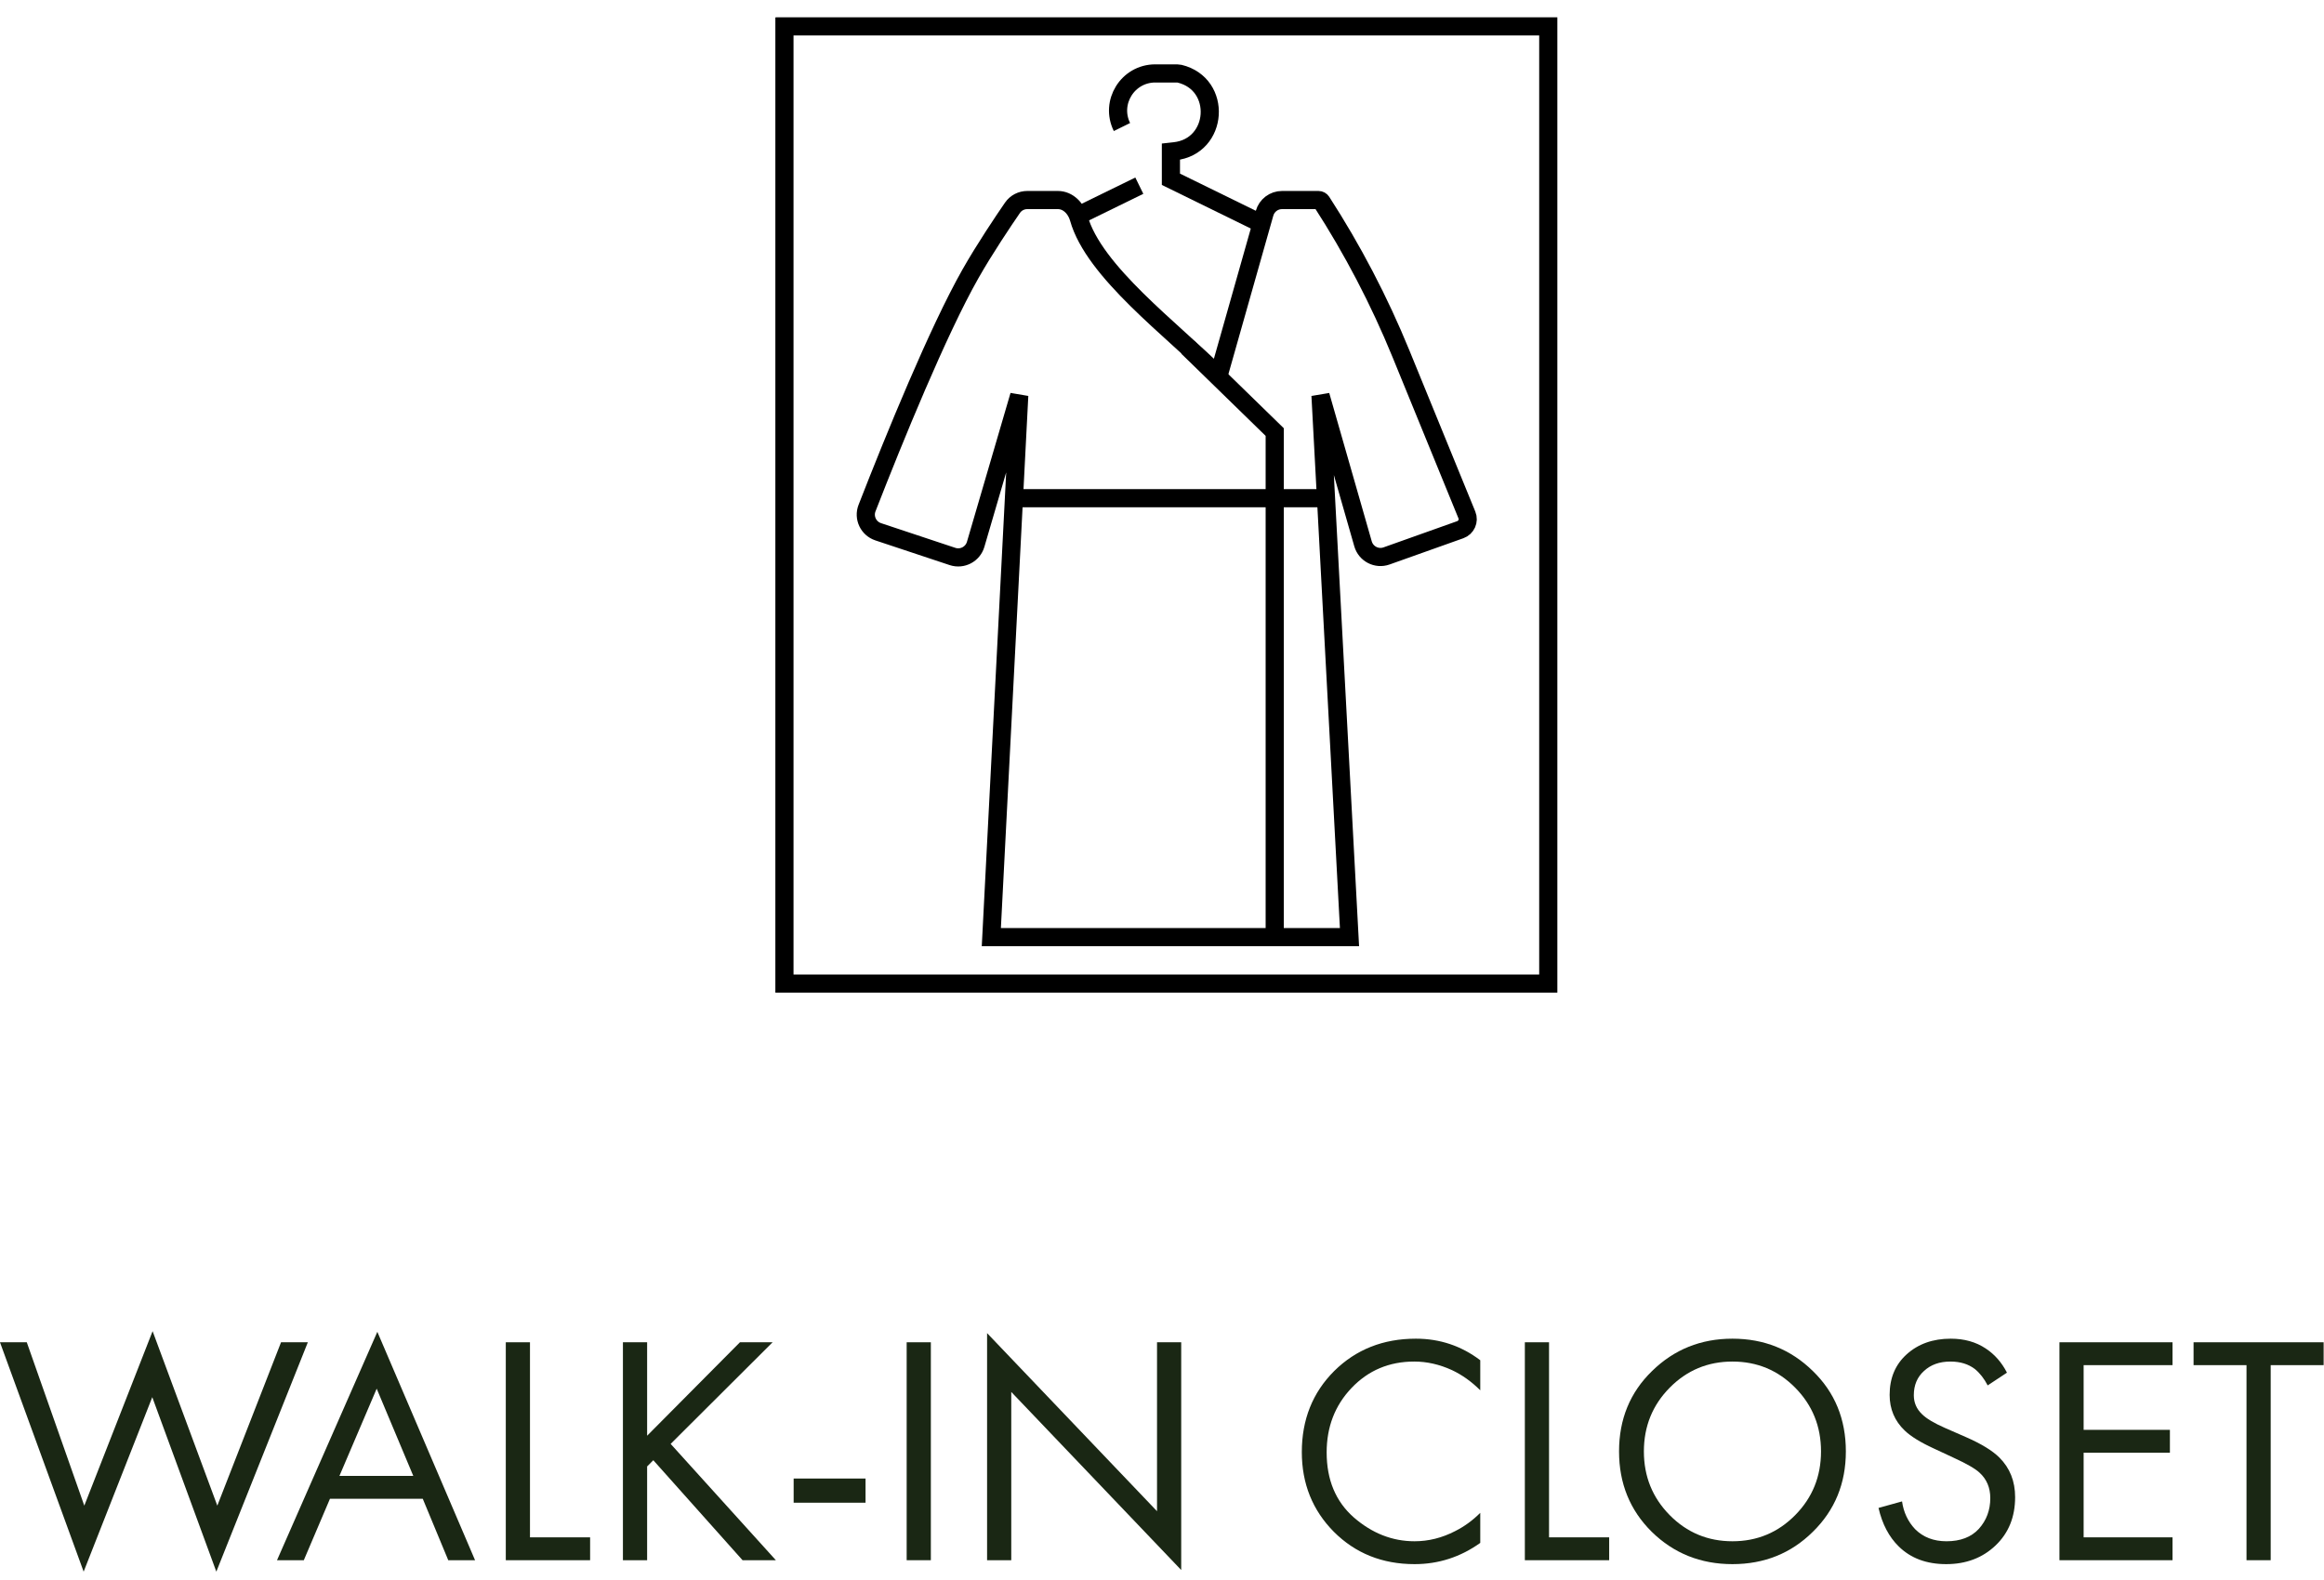
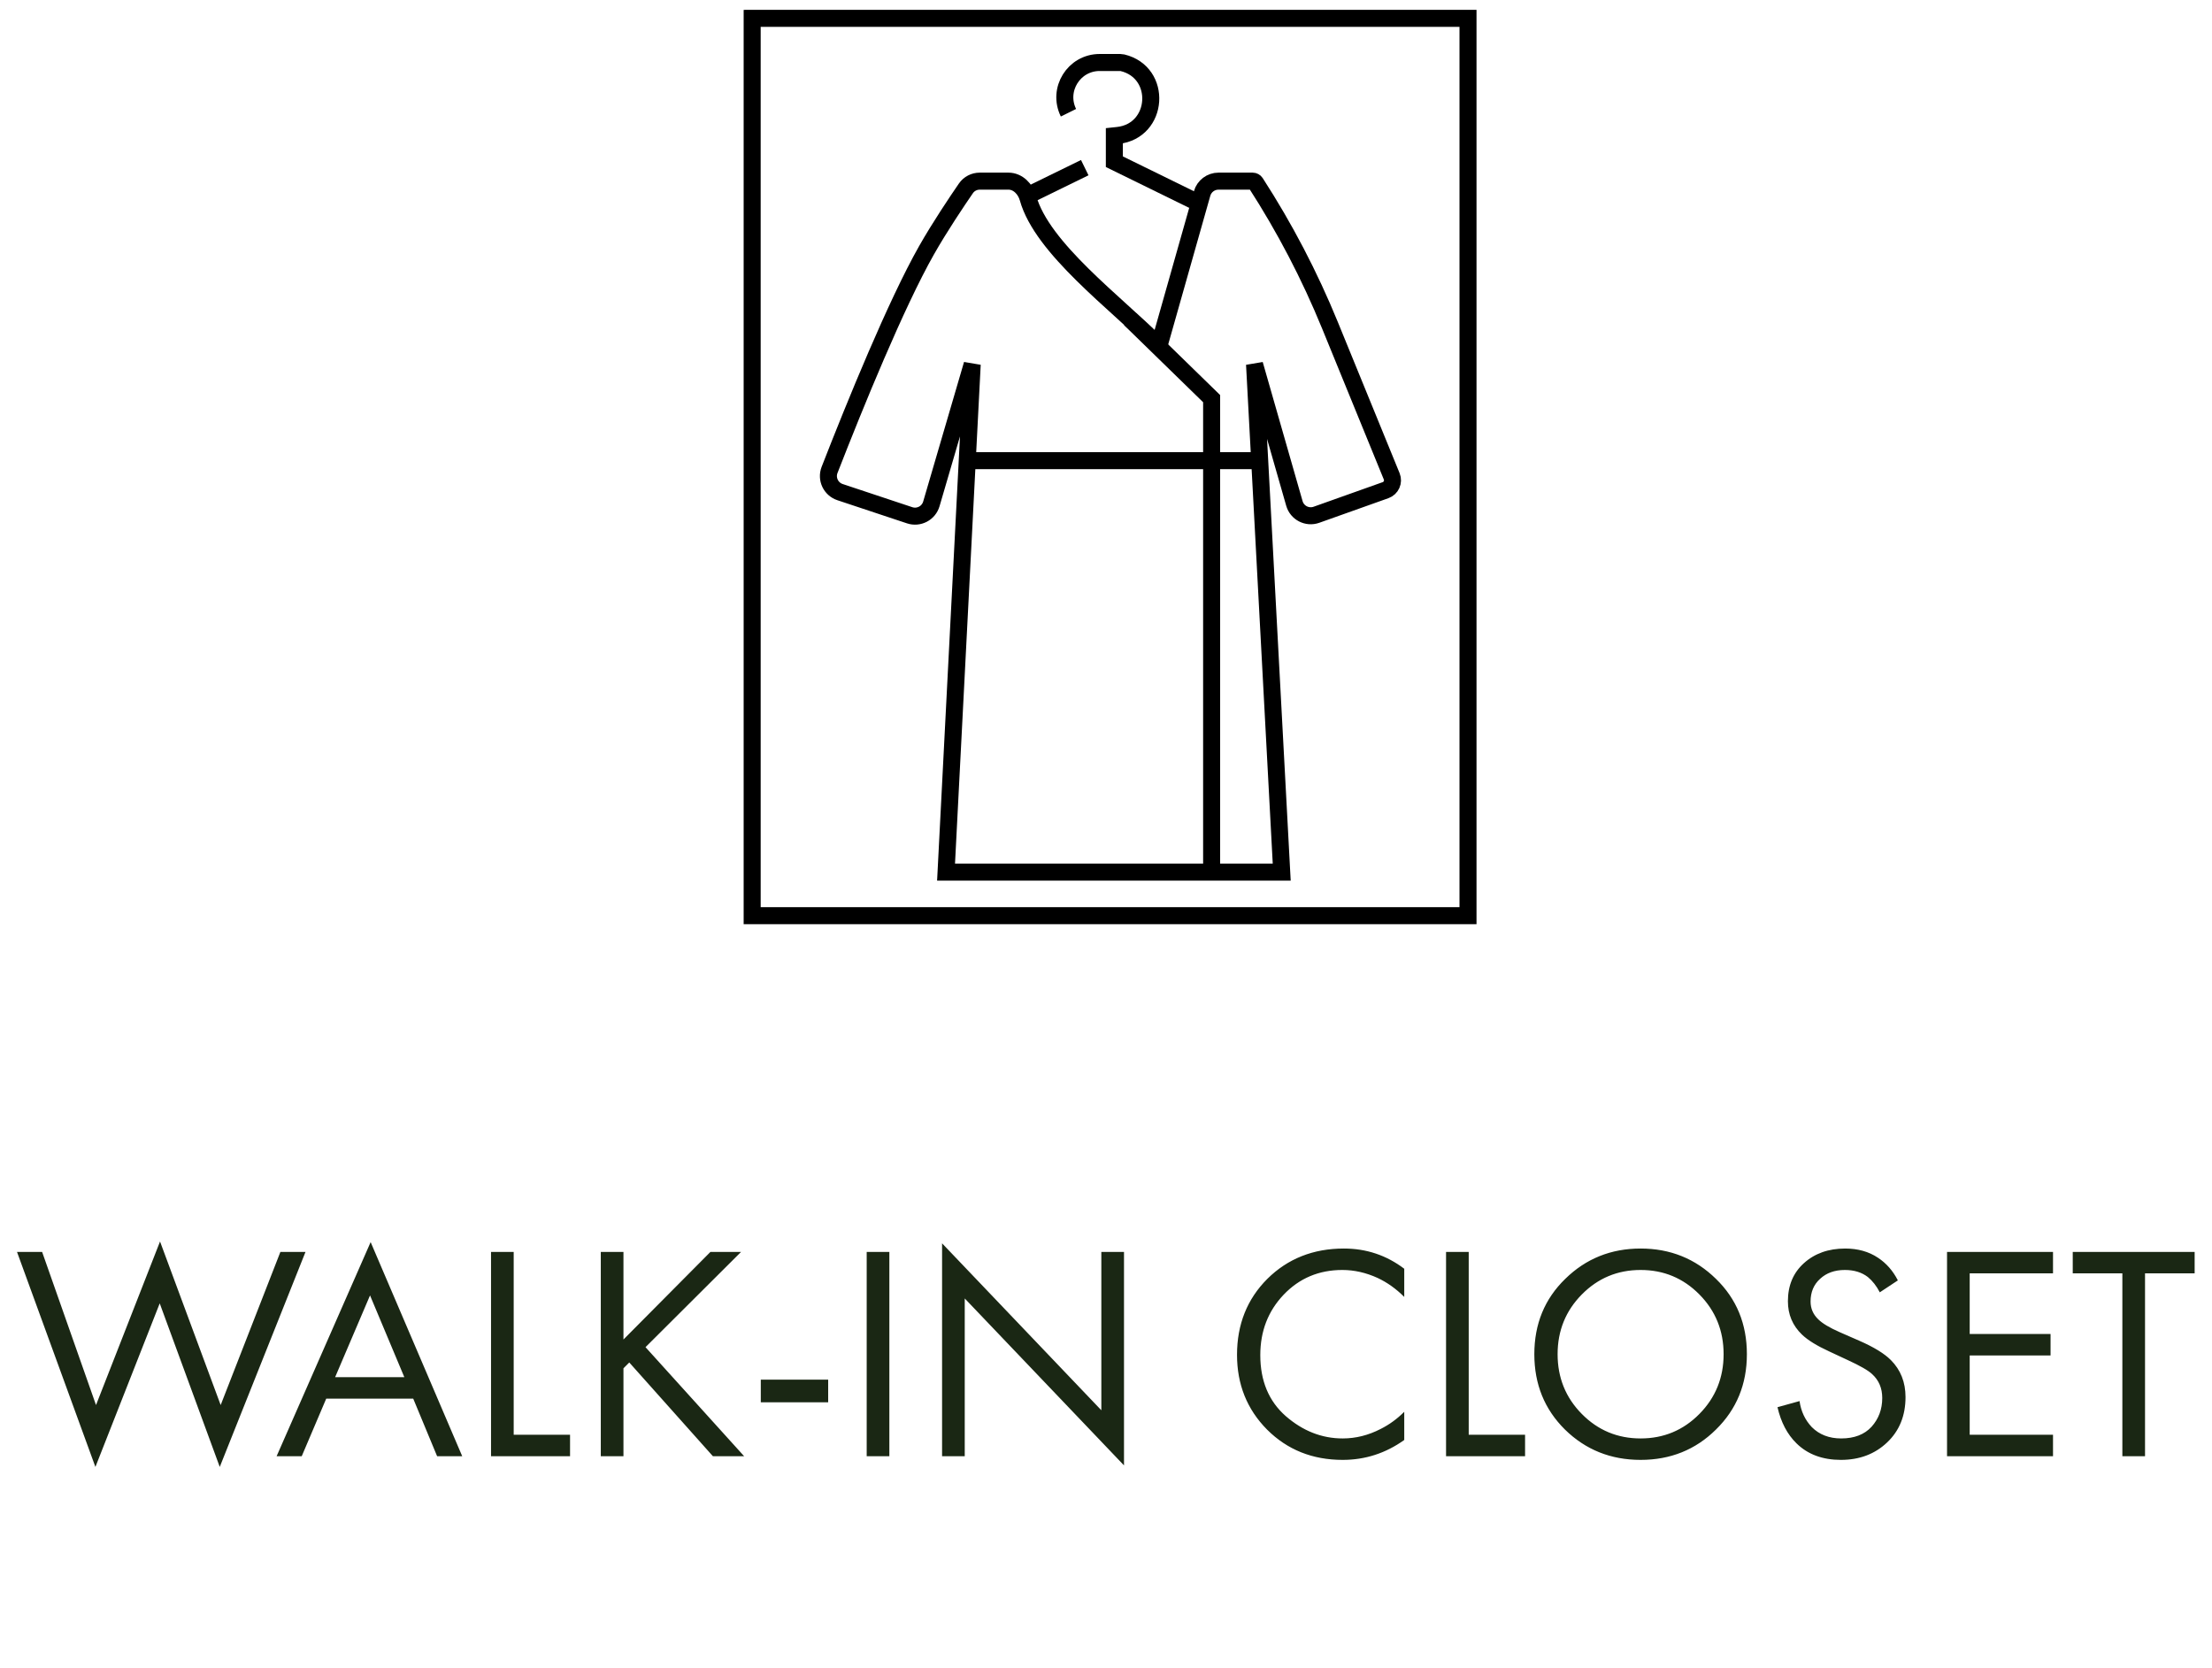
- <svg xmlns="http://www.w3.org/2000/svg" width="128" height="87" viewBox="0 0 128 87" fill="none">
-   <path d="M-0.001 73.944H1.475L4.643 82.944L8.405 73.332L11.969 82.944L15.479 73.944H16.955L11.915 86.58L8.387 76.968L4.607 86.58L-0.001 73.944Z" fill="#1A2714" />
-   <path d="M24.689 85.95L23.285 82.566H18.173L16.733 85.95H15.257L20.783 73.368L26.165 85.95H24.689ZM18.695 81.306H22.763L20.747 76.5L18.695 81.306Z" fill="#1A2714" />
-   <path d="M27.858 73.944H29.19V84.69H32.502V85.95H27.858V73.944Z" fill="#1A2714" />
-   <path d="M35.642 73.944V79.092L40.754 73.944H42.553L36.938 79.542L42.733 85.95H40.898L35.983 80.442L35.642 80.784V85.95H34.309V73.944H35.642Z" fill="#1A2714" />
-   <path d="M43.712 82.782V81.45H47.672V82.782H43.712Z" fill="#1A2714" />
-   <path d="M49.937 73.944H51.269V85.95H49.937V73.944Z" fill="#1A2714" />
-   <path d="M55.698 85.95H54.366V73.44L63.726 83.25V73.944H65.058V86.49L55.698 76.68V85.95Z" fill="#1A2714" />
-   <path d="M81.529 74.934V76.59C81.049 76.11 80.527 75.738 79.963 75.474C79.279 75.162 78.589 75.006 77.893 75.006C76.513 75.006 75.361 75.492 74.437 76.464C73.525 77.424 73.069 78.606 73.069 80.01C73.069 81.522 73.567 82.716 74.563 83.592C75.571 84.468 76.687 84.906 77.911 84.906C78.679 84.906 79.423 84.72 80.143 84.348C80.647 84.096 81.109 83.76 81.529 83.34V84.996C80.437 85.776 79.231 86.166 77.911 86.166C76.135 86.166 74.653 85.572 73.465 84.384C72.289 83.196 71.701 81.732 71.701 79.992C71.701 78.204 72.295 76.716 73.483 75.528C74.683 74.34 76.183 73.746 77.983 73.746C79.303 73.746 80.485 74.142 81.529 74.934Z" fill="#1A2714" />
-   <path d="M83.985 73.944H85.317V84.69H88.629V85.95H83.985V73.944Z" fill="#1A2714" />
-   <path d="M99.847 84.384C98.647 85.572 97.171 86.166 95.419 86.166C93.667 86.166 92.185 85.572 90.973 84.384C89.773 83.196 89.173 81.72 89.173 79.956C89.173 78.18 89.779 76.704 90.991 75.528C92.203 74.34 93.679 73.746 95.419 73.746C97.159 73.746 98.635 74.34 99.847 75.528C101.059 76.704 101.665 78.18 101.665 79.956C101.665 81.72 101.059 83.196 99.847 84.384ZM98.875 76.446C97.927 75.486 96.775 75.006 95.419 75.006C94.063 75.006 92.911 75.486 91.963 76.446C91.015 77.406 90.541 78.576 90.541 79.956C90.541 81.336 91.015 82.506 91.963 83.466C92.911 84.426 94.063 84.906 95.419 84.906C96.775 84.906 97.927 84.426 98.875 83.466C99.823 82.506 100.297 81.336 100.297 79.956C100.297 78.576 99.823 77.406 98.875 76.446Z" fill="#1A2714" />
-   <path d="M110.538 75.618L109.476 76.32C109.284 75.948 109.05 75.648 108.774 75.42C108.414 75.144 107.964 75.006 107.424 75.006C106.824 75.006 106.338 75.18 105.966 75.528C105.594 75.864 105.408 76.308 105.408 76.86C105.408 77.268 105.558 77.616 105.858 77.904C106.098 78.144 106.518 78.396 107.118 78.66L108.27 79.164C109.122 79.536 109.74 79.914 110.124 80.298C110.7 80.874 110.988 81.6 110.988 82.476C110.988 83.568 110.628 84.456 109.908 85.14C109.188 85.824 108.282 86.166 107.19 86.166C106.11 86.166 105.24 85.842 104.58 85.194C104.04 84.666 103.668 83.958 103.464 83.07L104.76 82.71C104.844 83.31 105.084 83.82 105.48 84.24C105.924 84.684 106.5 84.906 107.208 84.906C107.976 84.906 108.57 84.678 108.99 84.222C109.41 83.754 109.62 83.19 109.62 82.53C109.62 81.954 109.422 81.486 109.026 81.126C108.798 80.91 108.318 80.634 107.586 80.298L106.506 79.794C105.774 79.458 105.24 79.128 104.904 78.804C104.352 78.276 104.076 77.622 104.076 76.842C104.076 75.918 104.388 75.174 105.012 74.61C105.648 74.034 106.458 73.746 107.442 73.746C108.186 73.746 108.828 73.926 109.368 74.286C109.86 74.61 110.25 75.054 110.538 75.618Z" fill="#1A2714" />
-   <path d="M119.657 73.944V75.204H114.761V78.768H119.513V80.028H114.761V84.69H119.657V85.95H113.429V73.944H119.657Z" fill="#1A2714" />
-   <path d="M127.98 75.204H125.064V85.95H123.732V75.204H120.816V73.944H127.98V75.204Z" fill="#1A2714" />
-   <path fill-rule="evenodd" clip-rule="evenodd" d="M85.775 0.953H42.761V0.957H42.705V54.685H85.775V0.953ZM84.775 53.685V1.953H43.705V53.685H84.775Z" fill="black" />
-   <path d="M69.132 12.151L64.491 9.876V8.355L64.689 8.333C67.115 8.074 67.338 4.63 64.966 4.06V4.06C64.924 4.05 64.882 4.045 64.839 4.045H63.63C62.112 4.045 61.123 5.638 61.794 6.998V6.998" stroke="black" />
-   <path d="M62.751 10.229L59.541 11.799" stroke="black" />
-   <path d="M56.055 27.445H72.92" stroke="black" />
-   <path d="M53.445 15.094C54.229 13.711 55.267 12.17 55.767 11.443C55.952 11.176 56.255 11.02 56.58 11.02H58.267C58.824 11.02 59.268 11.481 59.417 12.017C60.244 14.97 64.548 18.141 67.111 20.704L69.649 11.747C69.77 11.317 70.163 11.02 70.611 11.02H72.619C72.688 11.02 72.752 11.055 72.79 11.112C74.503 13.761 75.966 16.564 77.16 19.484L80.792 28.368C80.925 28.692 80.76 29.062 80.429 29.18L76.369 30.625C75.825 30.819 75.231 30.514 75.072 29.959L72.73 21.786L74.327 51.624H54.6L56.137 21.786L53.737 29.987C53.577 30.531 52.999 30.834 52.461 30.655L48.37 29.295C47.829 29.115 47.547 28.521 47.754 27.989C49.263 24.117 51.663 18.24 53.445 15.094Z" stroke="black" />
-   <path d="M65.411 19.125L70.208 23.801V51.489" stroke="black" />
+ <svg xmlns="http://www.w3.org/2000/svg" width="130" height="98" viewBox="0 0 130 98" fill="none">
+   <path d="M0.999 73.568H2.475L5.643 82.568L9.405 72.956L12.969 82.568L16.479 73.568H17.955L12.915 86.204L9.387 76.592L5.607 86.204L0.999 73.568ZM25.689 85.574L24.285 82.19H19.173L17.733 85.574H16.257L21.783 72.992L27.165 85.574H25.689ZM19.695 80.93H23.763L21.747 76.124L19.695 80.93ZM28.858 73.568H30.19V84.314H33.502V85.574H28.858V73.568ZM36.641 73.568V78.716L41.753 73.568H43.553L37.937 79.166L43.733 85.574H41.897L36.983 80.066L36.641 80.408V85.574H35.309V73.568H36.641ZM44.712 82.406V81.074H48.672V82.406H44.712ZM50.936 73.568H52.268V85.574H50.936V73.568ZM56.698 85.574H55.366V73.064L64.726 82.874V73.568H66.058V86.114L56.698 76.304V85.574ZM82.528 74.558V76.214C82.048 75.734 81.526 75.362 80.962 75.098C80.278 74.786 79.588 74.63 78.892 74.63C77.512 74.63 76.36 75.116 75.436 76.088C74.524 77.048 74.068 78.23 74.068 79.634C74.068 81.146 74.566 82.34 75.562 83.216C76.57 84.092 77.686 84.53 78.91 84.53C79.678 84.53 80.422 84.344 81.142 83.972C81.646 83.72 82.108 83.384 82.528 82.964V84.62C81.436 85.4 80.23 85.79 78.91 85.79C77.134 85.79 75.652 85.196 74.464 84.008C73.288 82.82 72.7 81.356 72.7 79.616C72.7 77.828 73.294 76.34 74.482 75.152C75.682 73.964 77.182 73.37 78.982 73.37C80.302 73.37 81.484 73.766 82.528 74.558ZM84.985 73.568H86.317V84.314H89.629V85.574H84.985V73.568ZM100.847 84.008C99.647 85.196 98.171 85.79 96.419 85.79C94.667 85.79 93.185 85.196 91.973 84.008C90.773 82.82 90.173 81.344 90.173 79.58C90.173 77.804 90.779 76.328 91.991 75.152C93.203 73.964 94.679 73.37 96.419 73.37C98.159 73.37 99.635 73.964 100.847 75.152C102.059 76.328 102.665 77.804 102.665 79.58C102.665 81.344 102.059 82.82 100.847 84.008ZM99.875 76.07C98.927 75.11 97.775 74.63 96.419 74.63C95.063 74.63 93.911 75.11 92.963 76.07C92.015 77.03 91.541 78.2 91.541 79.58C91.541 80.96 92.015 82.13 92.963 83.09C93.911 84.05 95.063 84.53 96.419 84.53C97.775 84.53 98.927 84.05 99.875 83.09C100.823 82.13 101.297 80.96 101.297 79.58C101.297 78.2 100.823 77.03 99.875 76.07ZM111.538 75.242L110.476 75.944C110.284 75.572 110.05 75.272 109.774 75.044C109.414 74.768 108.964 74.63 108.424 74.63C107.824 74.63 107.338 74.804 106.966 75.152C106.594 75.488 106.408 75.932 106.408 76.484C106.408 76.892 106.558 77.24 106.858 77.528C107.098 77.768 107.518 78.02 108.118 78.284L109.27 78.788C110.122 79.16 110.74 79.538 111.124 79.922C111.7 80.498 111.988 81.224 111.988 82.1C111.988 83.192 111.628 84.08 110.908 84.764C110.188 85.448 109.282 85.79 108.19 85.79C107.11 85.79 106.24 85.466 105.58 84.818C105.04 84.29 104.668 83.582 104.464 82.694L105.76 82.334C105.844 82.934 106.084 83.444 106.48 83.864C106.924 84.308 107.5 84.53 108.208 84.53C108.976 84.53 109.57 84.302 109.99 83.846C110.41 83.378 110.62 82.814 110.62 82.154C110.62 81.578 110.422 81.11 110.026 80.75C109.798 80.534 109.318 80.258 108.586 79.922L107.506 79.418C106.774 79.082 106.24 78.752 105.904 78.428C105.352 77.9 105.076 77.246 105.076 76.466C105.076 75.542 105.388 74.798 106.012 74.234C106.648 73.658 107.458 73.37 108.442 73.37C109.186 73.37 109.828 73.55 110.368 73.91C110.86 74.234 111.25 74.678 111.538 75.242ZM120.656 73.568V74.828H115.76V78.392H120.512V79.652H115.76V84.314H120.656V85.574H114.428V73.568H120.656ZM128.98 74.828H126.064V85.574H124.732V74.828H121.816V73.568H128.98V74.828Z" fill="#1A2714" />
+   <path fill-rule="evenodd" clip-rule="evenodd" d="M86.775 0.578H43.761V0.582H43.705V54.31H86.775V0.578ZM85.775 53.31V1.578H44.705V53.31H85.775Z" fill="black" />
+   <path d="M70.132 11.778L65.491 9.503V7.981L65.689 7.96C68.114 7.701 68.338 4.257 65.966 3.687V3.687C65.924 3.677 65.882 3.672 65.839 3.672H64.629C63.112 3.672 62.122 5.265 62.794 6.625V6.625" stroke="black" />
+   <path d="M63.751 9.852L60.541 11.421" stroke="black" />
+   <path d="M57.055 27.07H73.92" stroke="black" />
+   <path d="M54.445 14.719C55.228 13.336 56.267 11.795 56.767 11.068C56.951 10.801 57.255 10.645 57.579 10.645H59.267C59.824 10.645 60.267 11.106 60.417 11.642C61.244 14.595 65.548 17.766 68.111 20.329L70.648 11.372C70.77 10.942 71.163 10.645 71.611 10.645H73.619C73.688 10.645 73.752 10.68 73.79 10.737C75.503 13.386 76.966 16.189 78.16 19.109L81.792 27.993C81.925 28.317 81.759 28.687 81.429 28.805L77.368 30.25C76.825 30.444 76.231 30.139 76.072 29.584L73.73 21.411L75.327 51.249H55.6L57.137 21.411L54.736 29.612C54.577 30.156 53.998 30.459 53.461 30.28L49.37 28.92C48.829 28.74 48.547 28.146 48.754 27.614C50.263 23.742 52.663 17.865 54.445 14.719Z" stroke="black" />
+   <path d="M66.411 18.75L71.208 23.426V51.114" stroke="black" />
</svg>
